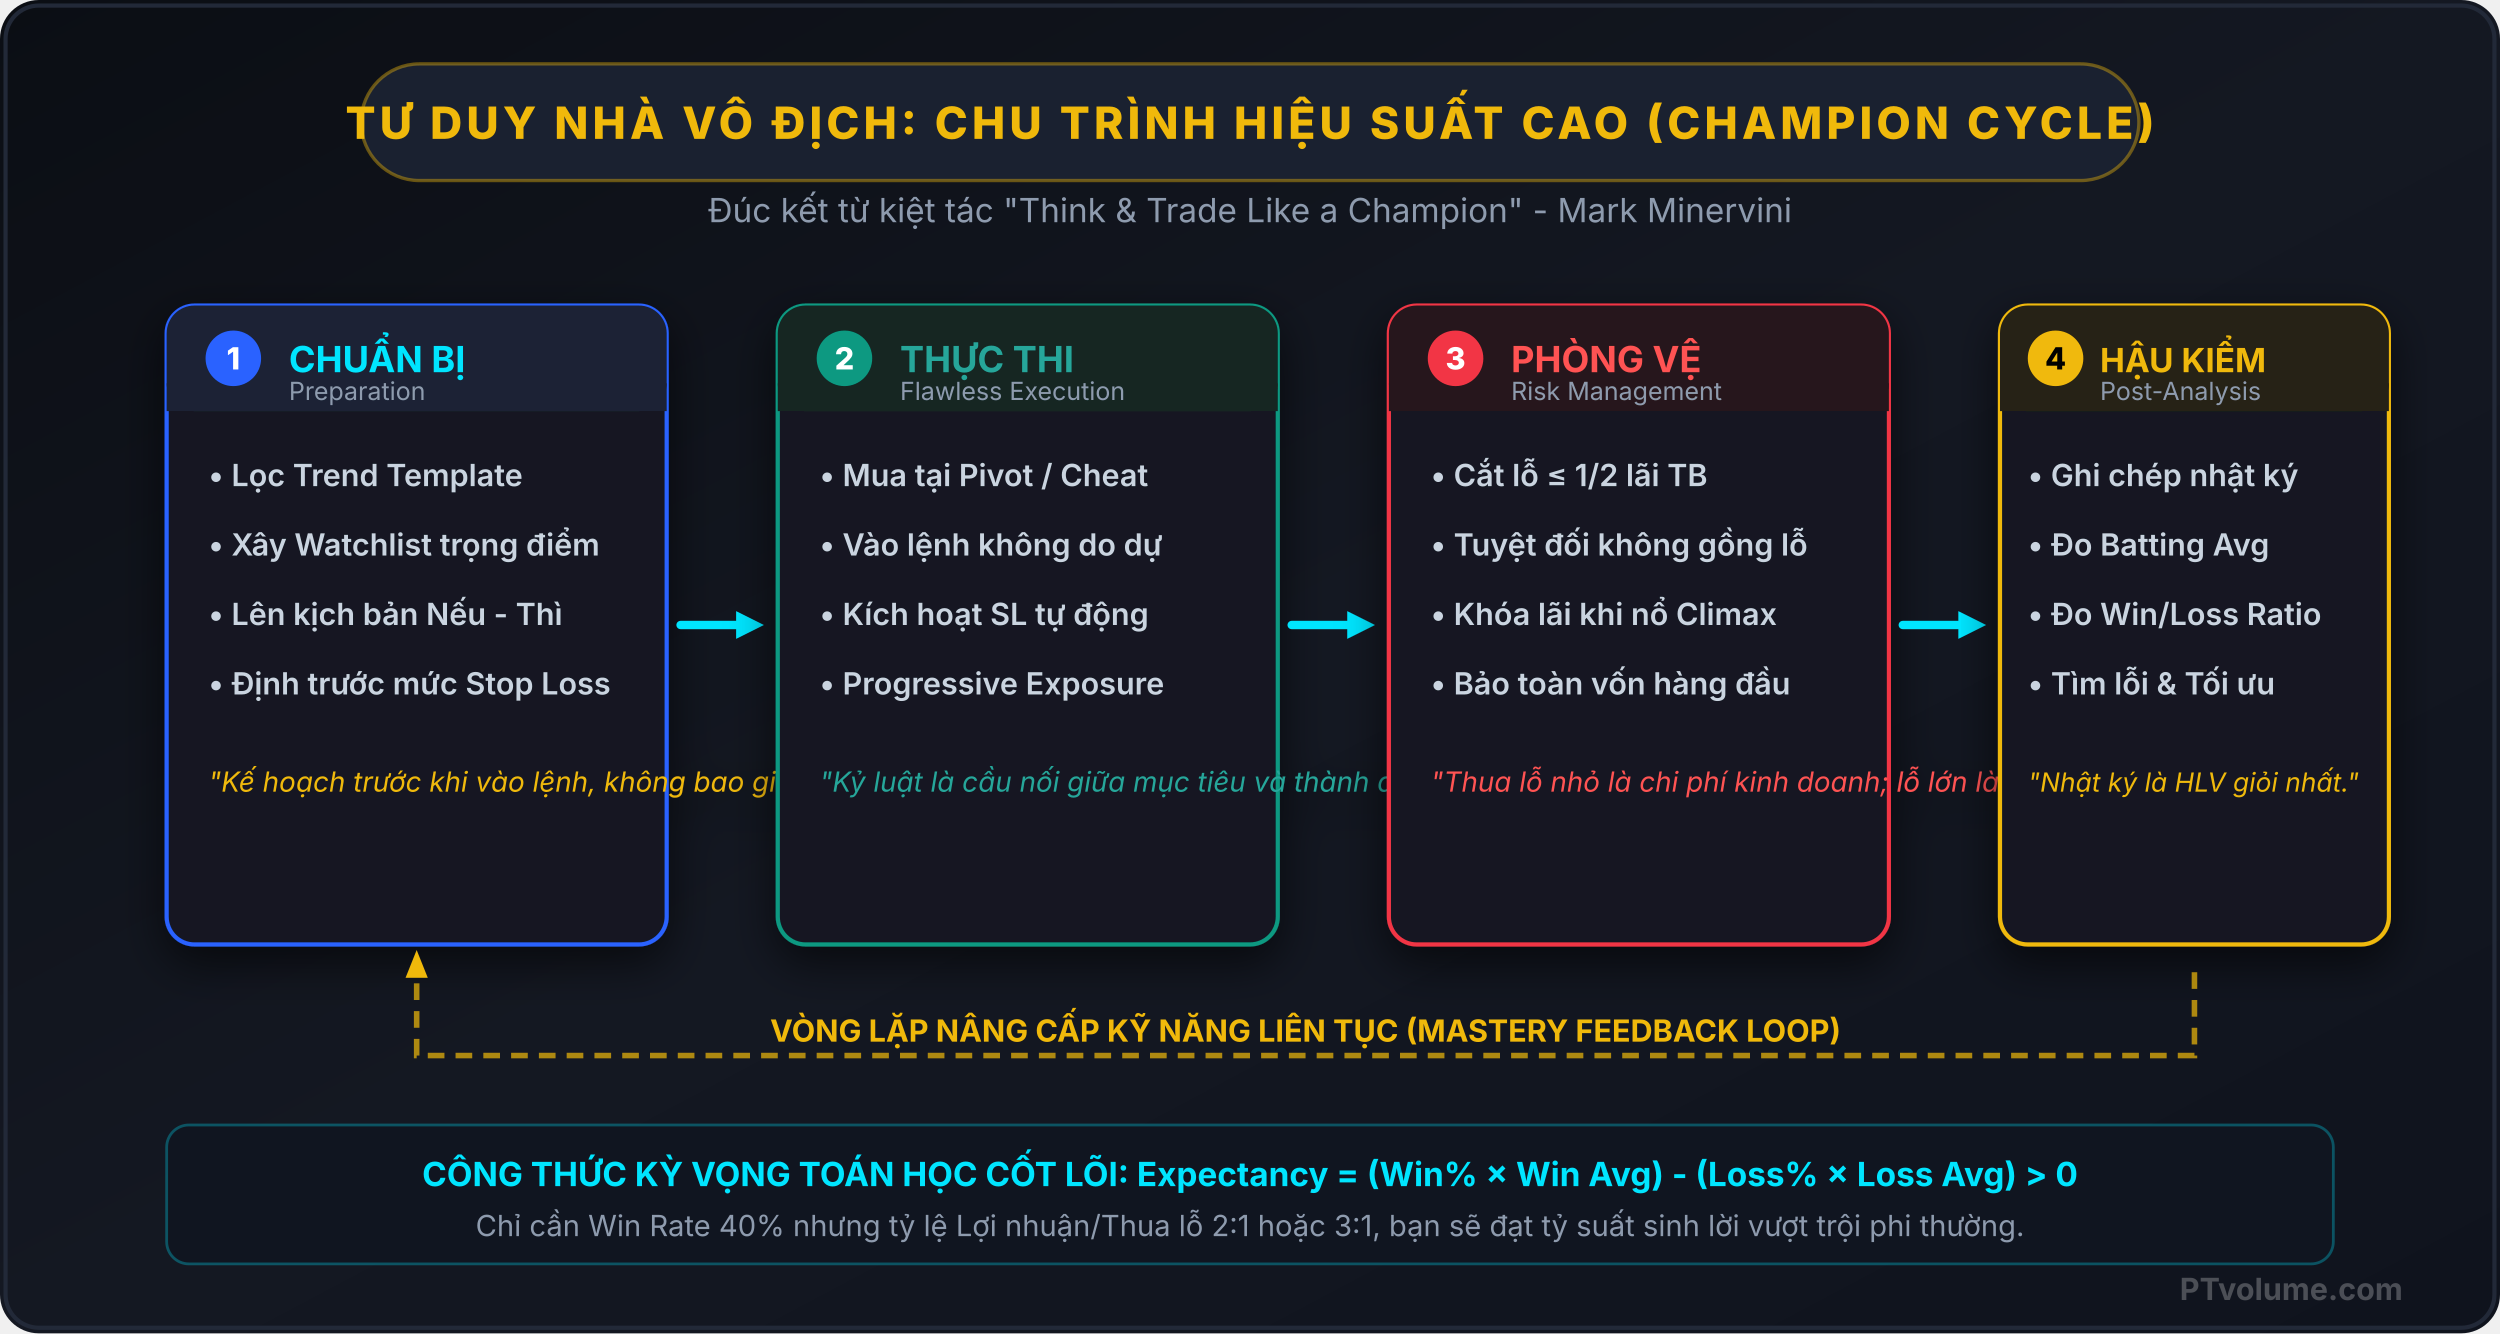
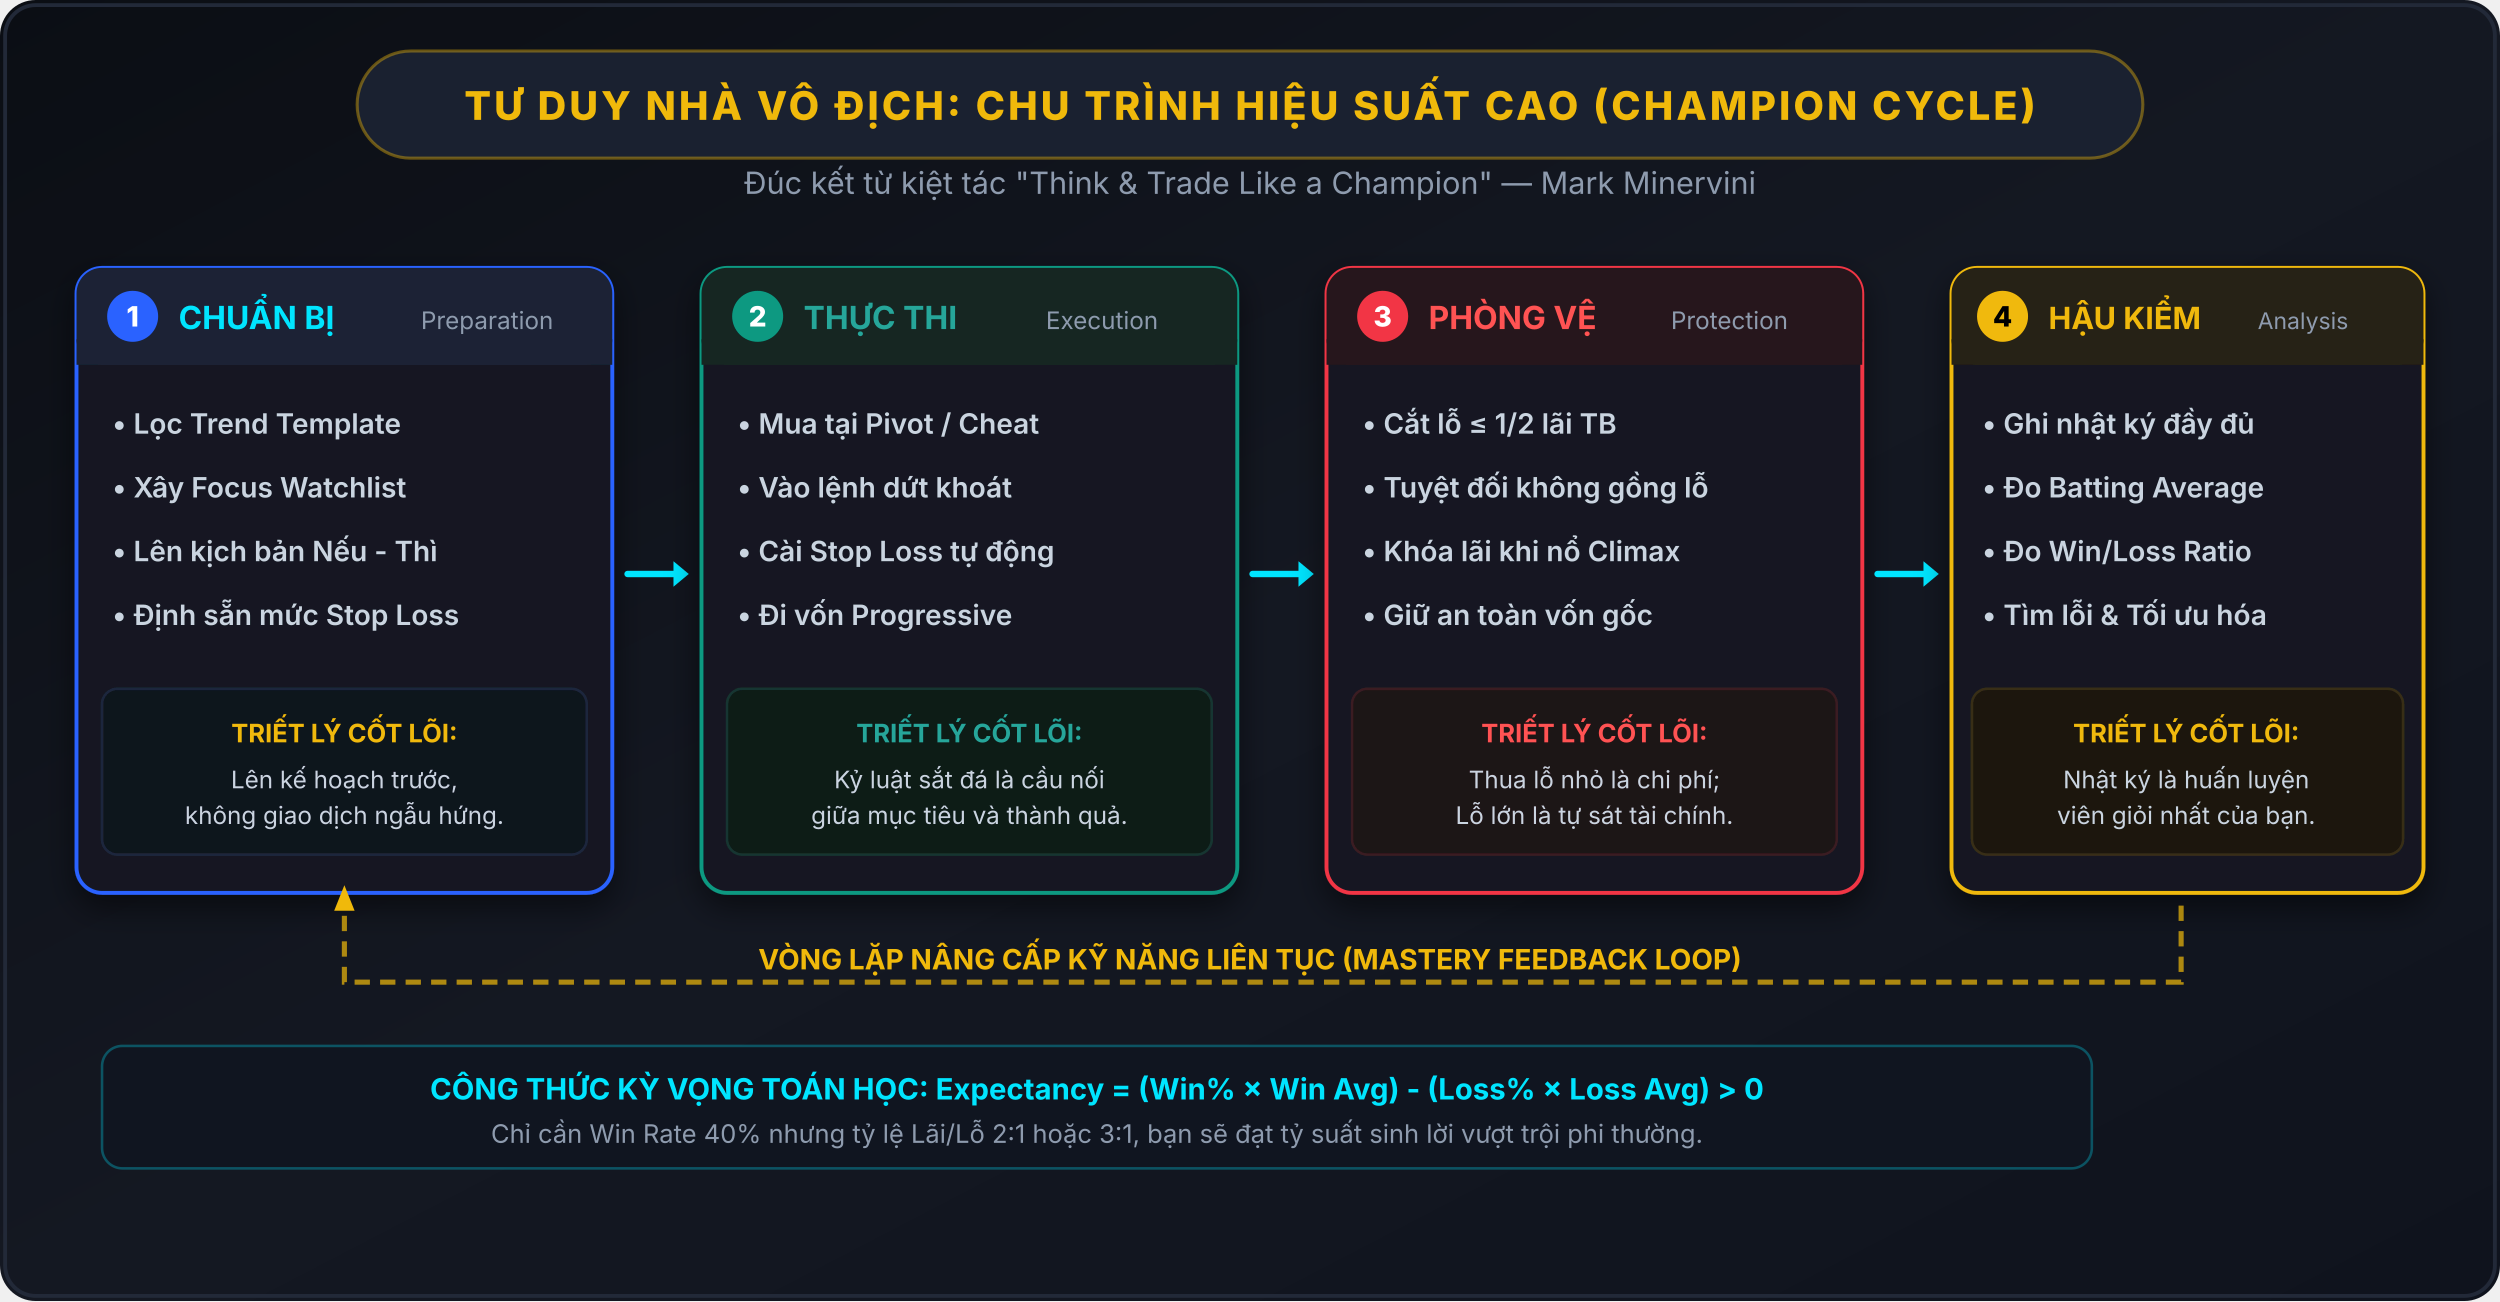
- <svg xmlns="http://www.w3.org/2000/svg" viewBox="0 0 900 480" width="100%" height="100%">
+ <svg xmlns="http://www.w3.org/2000/svg" viewBox="0 0 980 510" width="100%" height="100%">
  <defs>
    <linearGradient id="bg-champ" x1="0%" y1="0%" x2="100%" y2="100%">
      <stop offset="0%" stop-color="#0B0E14" />
      <stop offset="50%" stop-color="#141822" />
      <stop offset="100%" stop-color="#0F131D" />
    </linearGradient>
-     <linearGradient id="glow-gold" x1="0%" y1="0%" x2="100%" y2="0%">
-       <stop offset="0%" stop-color="#F0B90B" />
-       <stop offset="100%" stop-color="#FFA000" />
-     </linearGradient>
-     <linearGradient id="glow-cyan" x1="0%" y1="0%" x2="100%" y2="0%">
-       <stop offset="0%" stop-color="#00E5FF" />
-       <stop offset="100%" stop-color="#2962FF" />
-     </linearGradient>
    <filter id="shadow-box" x="-10%" y="-10%" width="120%" height="120%">
-       <feDropShadow dx="0" dy="6" stdDeviation="8" flood-color="#000" flood-opacity="0.6" />
+       <feDropShadow dx="0" dy="5" stdDeviation="6" flood-color="#000" flood-opacity="0.5" />
    </filter>
  </defs>
-   <rect width="900" height="480" fill="url(#bg-champ)" rx="14" />
-   <rect width="896" height="476" x="2" y="2" fill="none" stroke="#222938" stroke-width="1.5" rx="12" />
-   <g transform="translate(450, 45)" text-anchor="middle">
-     <rect x="-320" y="-22" width="640" height="42" rx="21" fill="#1A2130" stroke="rgba(240, 185, 11, 0.4)" stroke-width="1.2" />
-     <text y="5" font-family="'Inter', sans-serif" font-size="16" font-weight="800" fill="#F0B90B" letter-spacing="1.5">
+   <rect width="980" height="510" fill="url(#bg-champ)" rx="14" />
+   <rect width="976" height="506" x="2" y="2" fill="none" stroke="#222938" stroke-width="1.5" rx="12" />
+   <g transform="translate(490, 42)" text-anchor="middle">
+     <rect x="-350" y="-22" width="700" height="42" rx="21" fill="#1A2130" stroke="rgba(240, 185, 11, 0.4)" stroke-width="1.2" />
+     <text y="5" font-family="'Inter', sans-serif" font-size="15.5" font-weight="800" fill="#F0B90B" letter-spacing="1.2">
      TƯ DUY NHÀ VÔ ĐỊCH: CHU TRÌNH HIỆU SUẤT CAO (CHAMPION CYCLE)
    </text>
-     <text y="35" font-family="'Inter', sans-serif" font-size="12" fill="#8E9BAE">
-       Đúc kết từ kiệt tác "Think &amp; Trade Like a Champion" - Mark Minervini
+     <text y="34" font-family="'Inter', sans-serif" font-size="12" fill="#8E9BAE">
+       Đúc kết từ kiệt tác "Think &amp; Trade Like a Champion" — Mark Minervini
    </text>
  </g>
-   <g transform="translate(60, 110)" filter="url(#shadow-box)">
-     <rect width="180" height="230" rx="10" fill="#141822" stroke="#2962FF" stroke-width="1.5" />
-     <rect width="180" height="38" rx="10" fill="#1A2234" />
-     <path d="M 0 28 L 0 38 L 180 38 L 180 28 Z" fill="#1A2234" />
-     <circle cx="24" cy="19" r="10" fill="#2962FF" />
-     <text x="24" y="23" font-family="'Inter', sans-serif" font-size="11" font-weight="800" fill="#fff" text-anchor="middle">1</text>
-     <text x="44" y="24" font-family="'Inter', sans-serif" font-size="13" font-weight="700" fill="#00E5FF">CHUẨN BỊ</text>
-     <text x="44" y="34" font-family="'Inter', sans-serif" font-size="9" fill="#8E9BAE">Preparation</text>
-     <text x="15" y="65" font-family="'Inter', sans-serif" font-size="11" fill="#CAD4E0" font-weight="600">• Lọc Trend Template</text>
-     <text x="15" y="90" font-family="'Inter', sans-serif" font-size="11" fill="#CAD4E0" font-weight="600">• Xây Watchlist trọng điểm</text>
-     <text x="15" y="115" font-family="'Inter', sans-serif" font-size="11" fill="#CAD4E0" font-weight="600">• Lên kịch bản Nếu - Thì</text>
-     <text x="15" y="140" font-family="'Inter', sans-serif" font-size="11" fill="#CAD4E0" font-weight="600">• Định trước mức Stop Loss</text>
-     <text x="15" y="175" font-family="'Inter', sans-serif" font-size="10" fill="#F0B90B" font-style="italic">"Kế hoạch trước khi vào lệnh, không bao giờ ngẫu hứng."</text>
+   <g transform="translate(30, 105)" filter="url(#shadow-box)">
+     <rect width="210" height="245" rx="10" fill="#141822" stroke="#2962FF" stroke-width="1.5" />
+     <rect width="210" height="38" rx="10" fill="#1A2234" />
+     <path d="M 0 28 L 0 38 L 210 38 L 210 28 Z" fill="#1A2234" />
+     <circle cx="22" cy="19" r="10" fill="#2962FF" />
+     <text x="22" y="23" font-family="'Inter', sans-serif" font-size="11" font-weight="800" fill="#fff" text-anchor="middle">1</text>
+     <text x="40" y="24" font-family="'Inter', sans-serif" font-size="12.5" font-weight="700" fill="#00E5FF">CHUẨN BỊ</text>
+     <text x="135" y="24" font-family="'Inter', sans-serif" font-size="9.5" fill="#8E9BAE">Preparation</text>
+     <text x="14" y="65" font-family="'Inter', sans-serif" font-size="11" fill="#CAD4E0" font-weight="600">• Lọc Trend Template</text>
+     <text x="14" y="90" font-family="'Inter', sans-serif" font-size="11" fill="#CAD4E0" font-weight="600">• Xây Focus Watchlist</text>
+     <text x="14" y="115" font-family="'Inter', sans-serif" font-size="11" fill="#CAD4E0" font-weight="600">• Lên kịch bản Nếu - Thì</text>
+     <text x="14" y="140" font-family="'Inter', sans-serif" font-size="11" fill="#CAD4E0" font-weight="600">• Định sẵn mức Stop Loss</text>
+     <rect x="10" y="165" width="190" height="65" rx="6" fill="#0E131E" stroke="#1F283D" stroke-width="1" />
+     <text x="105" y="186" font-family="'Inter', sans-serif" font-size="10" font-weight="700" fill="#F0B90B" text-anchor="middle">TRIẾT LÝ CỐT LÕI:</text>
+     <text x="105" y="204" font-family="'Inter', sans-serif" font-size="9.5" fill="#CAD4E0" text-anchor="middle">Lên kế hoạch trước,</text>
+     <text x="105" y="218" font-family="'Inter', sans-serif" font-size="9.5" fill="#CAD4E0" text-anchor="middle">không giao dịch ngẫu hứng.</text>
  </g>
-   <path d="M 245 225 L 265 225" stroke="#00E5FF" stroke-width="3" stroke-linecap="round" />
-   <polygon points="265,220 275,225 265,230" fill="#00E5FF" />
-   <g transform="translate(280, 110)" filter="url(#shadow-box)">
-     <rect width="180" height="230" rx="10" fill="#141822" stroke="#089981" stroke-width="1.5" />
-     <rect width="180" height="38" rx="10" fill="#132623" />
-     <path d="M 0 28 L 0 38 L 180 38 L 180 28 Z" fill="#132623" />
-     <circle cx="24" cy="19" r="10" fill="#089981" />
-     <text x="24" y="23" font-family="'Inter', sans-serif" font-size="11" font-weight="800" fill="#fff" text-anchor="middle">2</text>
-     <text x="44" y="24" font-family="'Inter', sans-serif" font-size="13" font-weight="700" fill="#26A69A">THỰC THI</text>
-     <text x="44" y="34" font-family="'Inter', sans-serif" font-size="9" fill="#8E9BAE">Flawless Execution</text>
-     <text x="15" y="65" font-family="'Inter', sans-serif" font-size="11" fill="#CAD4E0" font-weight="600">• Mua tại Pivot / Cheat</text>
-     <text x="15" y="90" font-family="'Inter', sans-serif" font-size="11" fill="#CAD4E0" font-weight="600">• Vào lệnh không do dự</text>
-     <text x="15" y="115" font-family="'Inter', sans-serif" font-size="11" fill="#CAD4E0" font-weight="600">• Kích hoạt SL tự động</text>
-     <text x="15" y="140" font-family="'Inter', sans-serif" font-size="11" fill="#CAD4E0" font-weight="600">• Progressive Exposure</text>
-     <text x="15" y="175" font-family="'Inter', sans-serif" font-size="10" fill="#26A69A" font-style="italic">"Kỷ luật là cầu nối giữa mục tiêu và thành quả."</text>
+   <path d="M 246 225 L 264 225" stroke="#00E5FF" stroke-width="2.5" stroke-linecap="round" />
+   <polygon points="264,220 270,225 264,230" fill="#00E5FF" />
+   <g transform="translate(275, 105)" filter="url(#shadow-box)">
+     <rect width="210" height="245" rx="10" fill="#141822" stroke="#089981" stroke-width="1.5" />
+     <rect width="210" height="38" rx="10" fill="#132623" />
+     <path d="M 0 28 L 0 38 L 210 38 L 210 28 Z" fill="#132623" />
+     <circle cx="22" cy="19" r="10" fill="#089981" />
+     <text x="22" y="23" font-family="'Inter', sans-serif" font-size="11" font-weight="800" fill="#fff" text-anchor="middle">2</text>
+     <text x="40" y="24" font-family="'Inter', sans-serif" font-size="12.5" font-weight="700" fill="#26A69A">THỰC THI</text>
+     <text x="135" y="24" font-family="'Inter', sans-serif" font-size="9.5" fill="#8E9BAE">Execution</text>
+     <text x="14" y="65" font-family="'Inter', sans-serif" font-size="11" fill="#CAD4E0" font-weight="600">• Mua tại Pivot / Cheat</text>
+     <text x="14" y="90" font-family="'Inter', sans-serif" font-size="11" fill="#CAD4E0" font-weight="600">• Vào lệnh dứt khoát</text>
+     <text x="14" y="115" font-family="'Inter', sans-serif" font-size="11" fill="#CAD4E0" font-weight="600">• Cài Stop Loss tự động</text>
+     <text x="14" y="140" font-family="'Inter', sans-serif" font-size="11" fill="#CAD4E0" font-weight="600">• Đi vốn Progressive</text>
+     <rect x="10" y="165" width="190" height="65" rx="6" fill="#0D1A18" stroke="#183630" stroke-width="1" />
+     <text x="105" y="186" font-family="'Inter', sans-serif" font-size="10" font-weight="700" fill="#26A69A" text-anchor="middle">TRIẾT LÝ CỐT LÕI:</text>
+     <text x="105" y="204" font-family="'Inter', sans-serif" font-size="9.5" fill="#CAD4E0" text-anchor="middle">Kỷ luật sắt đá là cầu nối</text>
+     <text x="105" y="218" font-family="'Inter', sans-serif" font-size="9.5" fill="#CAD4E0" text-anchor="middle">giữa mục tiêu và thành quả.</text>
  </g>
-   <path d="M 465 225 L 485 225" stroke="#00E5FF" stroke-width="3" stroke-linecap="round" />
-   <polygon points="485,220 495,225 485,230" fill="#00E5FF" />
-   <g transform="translate(500, 110)" filter="url(#shadow-box)">
-     <rect width="180" height="230" rx="10" fill="#141822" stroke="#F23645" stroke-width="1.5" />
-     <rect width="180" height="38" rx="10" fill="#28171B" />
-     <path d="M 0 28 L 0 38 L 180 38 L 180 28 Z" fill="#28171B" />
-     <circle cx="24" cy="19" r="10" fill="#F23645" />
-     <text x="24" y="23" font-family="'Inter', sans-serif" font-size="11" font-weight="800" fill="#fff" text-anchor="middle">3</text>
-     <text x="44" y="24" font-family="'Inter', sans-serif" font-size="13" font-weight="700" fill="#FF5252">PHÒNG VỆ</text>
-     <text x="44" y="34" font-family="'Inter', sans-serif" font-size="9" fill="#8E9BAE">Risk Management</text>
-     <text x="15" y="65" font-family="'Inter', sans-serif" font-size="11" fill="#CAD4E0" font-weight="600">• Cắt lỗ ≤ 1/2 lãi TB</text>
-     <text x="15" y="90" font-family="'Inter', sans-serif" font-size="11" fill="#CAD4E0" font-weight="600">• Tuyệt đối không gồng lỗ</text>
-     <text x="15" y="115" font-family="'Inter', sans-serif" font-size="11" fill="#CAD4E0" font-weight="600">• Khóa lãi khi nổ Climax</text>
-     <text x="15" y="140" font-family="'Inter', sans-serif" font-size="11" fill="#CAD4E0" font-weight="600">• Bảo toàn vốn hàng đầu</text>
-     <text x="15" y="175" font-family="'Inter', sans-serif" font-size="10" fill="#FF5252" font-style="italic">"Thua lỗ nhỏ là chi phí kinh doanh; lỗ lớn là tự sát."</text>
+   <path d="M 491 225 L 509 225" stroke="#00E5FF" stroke-width="2.5" stroke-linecap="round" />
+   <polygon points="509,220 515,225 509,230" fill="#00E5FF" />
+   <g transform="translate(520, 105)" filter="url(#shadow-box)">
+     <rect width="210" height="245" rx="10" fill="#141822" stroke="#F23645" stroke-width="1.5" />
+     <rect width="210" height="38" rx="10" fill="#28171B" />
+     <path d="M 0 28 L 0 38 L 210 38 L 210 28 Z" fill="#28171B" />
+     <circle cx="22" cy="19" r="10" fill="#F23645" />
+     <text x="22" y="23" font-family="'Inter', sans-serif" font-size="11" font-weight="800" fill="#fff" text-anchor="middle">3</text>
+     <text x="40" y="24" font-family="'Inter', sans-serif" font-size="12.5" font-weight="700" fill="#FF5252">PHÒNG VỆ</text>
+     <text x="135" y="24" font-family="'Inter', sans-serif" font-size="9.5" fill="#8E9BAE">Protection</text>
+     <text x="14" y="65" font-family="'Inter', sans-serif" font-size="11" fill="#CAD4E0" font-weight="600">• Cắt lỗ ≤ 1/2 lãi TB</text>
+     <text x="14" y="90" font-family="'Inter', sans-serif" font-size="11" fill="#CAD4E0" font-weight="600">• Tuyệt đối không gồng lỗ</text>
+     <text x="14" y="115" font-family="'Inter', sans-serif" font-size="11" fill="#CAD4E0" font-weight="600">• Khóa lãi khi nổ Climax</text>
+     <text x="14" y="140" font-family="'Inter', sans-serif" font-size="11" fill="#CAD4E0" font-weight="600">• Giữ an toàn vốn gốc</text>
+     <rect x="10" y="165" width="190" height="65" rx="6" fill="#1E1215" stroke="#3A1C22" stroke-width="1" />
+     <text x="105" y="186" font-family="'Inter', sans-serif" font-size="10" font-weight="700" fill="#FF5252" text-anchor="middle">TRIẾT LÝ CỐT LÕI:</text>
+     <text x="105" y="204" font-family="'Inter', sans-serif" font-size="9.5" fill="#CAD4E0" text-anchor="middle">Thua lỗ nhỏ là chi phí;</text>
+     <text x="105" y="218" font-family="'Inter', sans-serif" font-size="9.5" fill="#CAD4E0" text-anchor="middle">Lỗ lớn là tự sát tài chính.</text>
  </g>
-   <path d="M 685 225 L 705 225" stroke="#00E5FF" stroke-width="3" stroke-linecap="round" />
-   <polygon points="705,220 715,225 705,230" fill="#00E5FF" />
-   <g transform="translate(720, 110)" filter="url(#shadow-box)">
-     <rect width="140" height="230" rx="10" fill="#141822" stroke="#F0B90B" stroke-width="1.5" />
-     <rect width="140" height="38" rx="10" fill="#252014" />
-     <path d="M 0 28 L 0 38 L 140 38 L 140 28 Z" fill="#252014" />
+   <path d="M 736 225 L 754 225" stroke="#00E5FF" stroke-width="2.5" stroke-linecap="round" />
+   <polygon points="754,220 760,225 754,230" fill="#00E5FF" />
+   <g transform="translate(765, 105)" filter="url(#shadow-box)">
+     <rect width="185" height="245" rx="10" fill="#141822" stroke="#F0B90B" stroke-width="1.5" />
+     <rect width="185" height="38" rx="10" fill="#252014" />
+     <path d="M 0 28 L 0 38 L 185 38 L 185 28 Z" fill="#252014" />
    <circle cx="20" cy="19" r="10" fill="#F0B90B" />
    <text x="20" y="23" font-family="'Inter', sans-serif" font-size="11" font-weight="800" fill="#000" text-anchor="middle">4</text>
-     <text x="36" y="24" font-family="'Inter', sans-serif" font-size="12" font-weight="700" fill="#F0B90B">HẬU KIỂM</text>
-     <text x="36" y="34" font-family="'Inter', sans-serif" font-size="9" fill="#8E9BAE">Post-Analysis</text>
-     <text x="10" y="65" font-family="'Inter', sans-serif" font-size="11" fill="#CAD4E0" font-weight="600">• Ghi chép nhật ký</text>
-     <text x="10" y="90" font-family="'Inter', sans-serif" font-size="11" fill="#CAD4E0" font-weight="600">• Đo Batting Avg</text>
-     <text x="10" y="115" font-family="'Inter', sans-serif" font-size="11" fill="#CAD4E0" font-weight="600">• Đo Win/Loss Ratio</text>
-     <text x="10" y="140" font-family="'Inter', sans-serif" font-size="11" fill="#CAD4E0" font-weight="600">• Tìm lỗi &amp; Tối ưu</text>
-     <text x="10" y="175" font-family="'Inter', sans-serif" font-size="9.5" fill="#F0B90B" font-style="italic">"Nhật ký là HLV giỏi nhất."</text>
+     <text x="38" y="24" font-family="'Inter', sans-serif" font-size="12" font-weight="700" fill="#F0B90B">HẬU KIỂM</text>
+     <text x="120" y="24" font-family="'Inter', sans-serif" font-size="9" fill="#8E9BAE">Analysis</text>
+     <text x="12" y="65" font-family="'Inter', sans-serif" font-size="11" fill="#CAD4E0" font-weight="600">• Ghi nhật ký đầy đủ</text>
+     <text x="12" y="90" font-family="'Inter', sans-serif" font-size="11" fill="#CAD4E0" font-weight="600">• Đo Batting Average</text>
+     <text x="12" y="115" font-family="'Inter', sans-serif" font-size="11" fill="#CAD4E0" font-weight="600">• Đo Win/Loss Ratio</text>
+     <text x="12" y="140" font-family="'Inter', sans-serif" font-size="11" fill="#CAD4E0" font-weight="600">• Tìm lỗi &amp; Tối ưu hóa</text>
+     <rect x="8" y="165" width="169" height="65" rx="6" fill="#1C180F" stroke="#382E18" stroke-width="1" />
+     <text x="92" y="186" font-family="'Inter', sans-serif" font-size="10" font-weight="700" fill="#F0B90B" text-anchor="middle">TRIẾT LÝ CỐT LÕI:</text>
+     <text x="92" y="204" font-family="'Inter', sans-serif" font-size="9.5" fill="#CAD4E0" text-anchor="middle">Nhật ký là huấn luyện</text>
+     <text x="92" y="218" font-family="'Inter', sans-serif" font-size="9.5" fill="#CAD4E0" text-anchor="middle">viên giỏi nhất của bạn.</text>
  </g>
-   <path d="M 790 350 L 790 380 L 150 380 L 150 350" fill="none" stroke="rgba(240, 185, 11, 0.7)" stroke-width="2" stroke-dasharray="6,4" />
-   <polygon points="146,352 150,342 154,352" fill="#F0B90B" />
-   <text x="470" y="375" font-family="'Inter', sans-serif" font-size="11" font-weight="700" fill="#F0B90B" text-anchor="middle">
+   <path d="M 855 355 L 855 385 L 135 385 L 135 355" fill="none" stroke="rgba(240, 185, 11, 0.7)" stroke-width="2" stroke-dasharray="6,4" />
+   <polygon points="131,357 135,347 139,357" fill="#F0B90B" />
+   <text x="490" y="380" font-family="'Inter', sans-serif" font-size="11" font-weight="700" fill="#F0B90B" text-anchor="middle">
    VÒNG LẶP NÂNG CẤP KỸ NĂNG LIÊN TỤC (MASTERY FEEDBACK LOOP)
  </text>
-   <g transform="translate(60, 405)">
-     <rect width="780" height="50" rx="8" fill="#101520" stroke="rgba(0, 229, 255, 0.3)" stroke-width="1" />
-     <text x="390" y="22" font-family="'Inter', sans-serif" font-size="12" font-weight="700" fill="#00E5FF" text-anchor="middle">
-       CÔNG THỨC KỲ VỌNG TOÁN HỌC CỐT LÕI: Expectancy = (Win% × Win Avg) - (Loss% × Loss Avg) &gt; 0
+   <g transform="translate(40, 410)">
+     <rect width="780" height="48" rx="8" fill="#101520" stroke="rgba(0, 229, 255, 0.3)" stroke-width="1" />
+     <text x="390" y="21" font-family="'Inter', sans-serif" font-size="11.5" font-weight="700" fill="#00E5FF" text-anchor="middle">
+       CÔNG THỨC KỲ VỌNG TOÁN HỌC: Expectancy = (Win% × Win Avg) - (Loss% × Loss Avg) &gt; 0
    </text>
-     <text x="390" y="40" font-family="'Inter', sans-serif" font-size="10.5" fill="#8E9BAE" text-anchor="middle">
-       Chỉ cần Win Rate 40% nhưng tỷ lệ Lợi nhuận/Thua lỗ 2:1 hoặc 3:1, bạn sẽ đạt tỷ suất sinh lời vượt trội phi thường.
+     <text x="390" y="38" font-family="'Inter', sans-serif" font-size="10" fill="#8E9BAE" text-anchor="middle">
+       Chỉ cần Win Rate 40% nhưng tỷ lệ Lãi/Lỗ 2:1 hoặc 3:1, bạn sẽ đạt tỷ suất sinh lời vượt trội phi thường.
    </text>
  </g>
-   <text x="865" y="468" font-family="'Inter', sans-serif" font-size="11" font-weight="700" fill="rgba(255,255,255,0.25)" text-anchor="end">PTvolume.com</text>
</svg>
